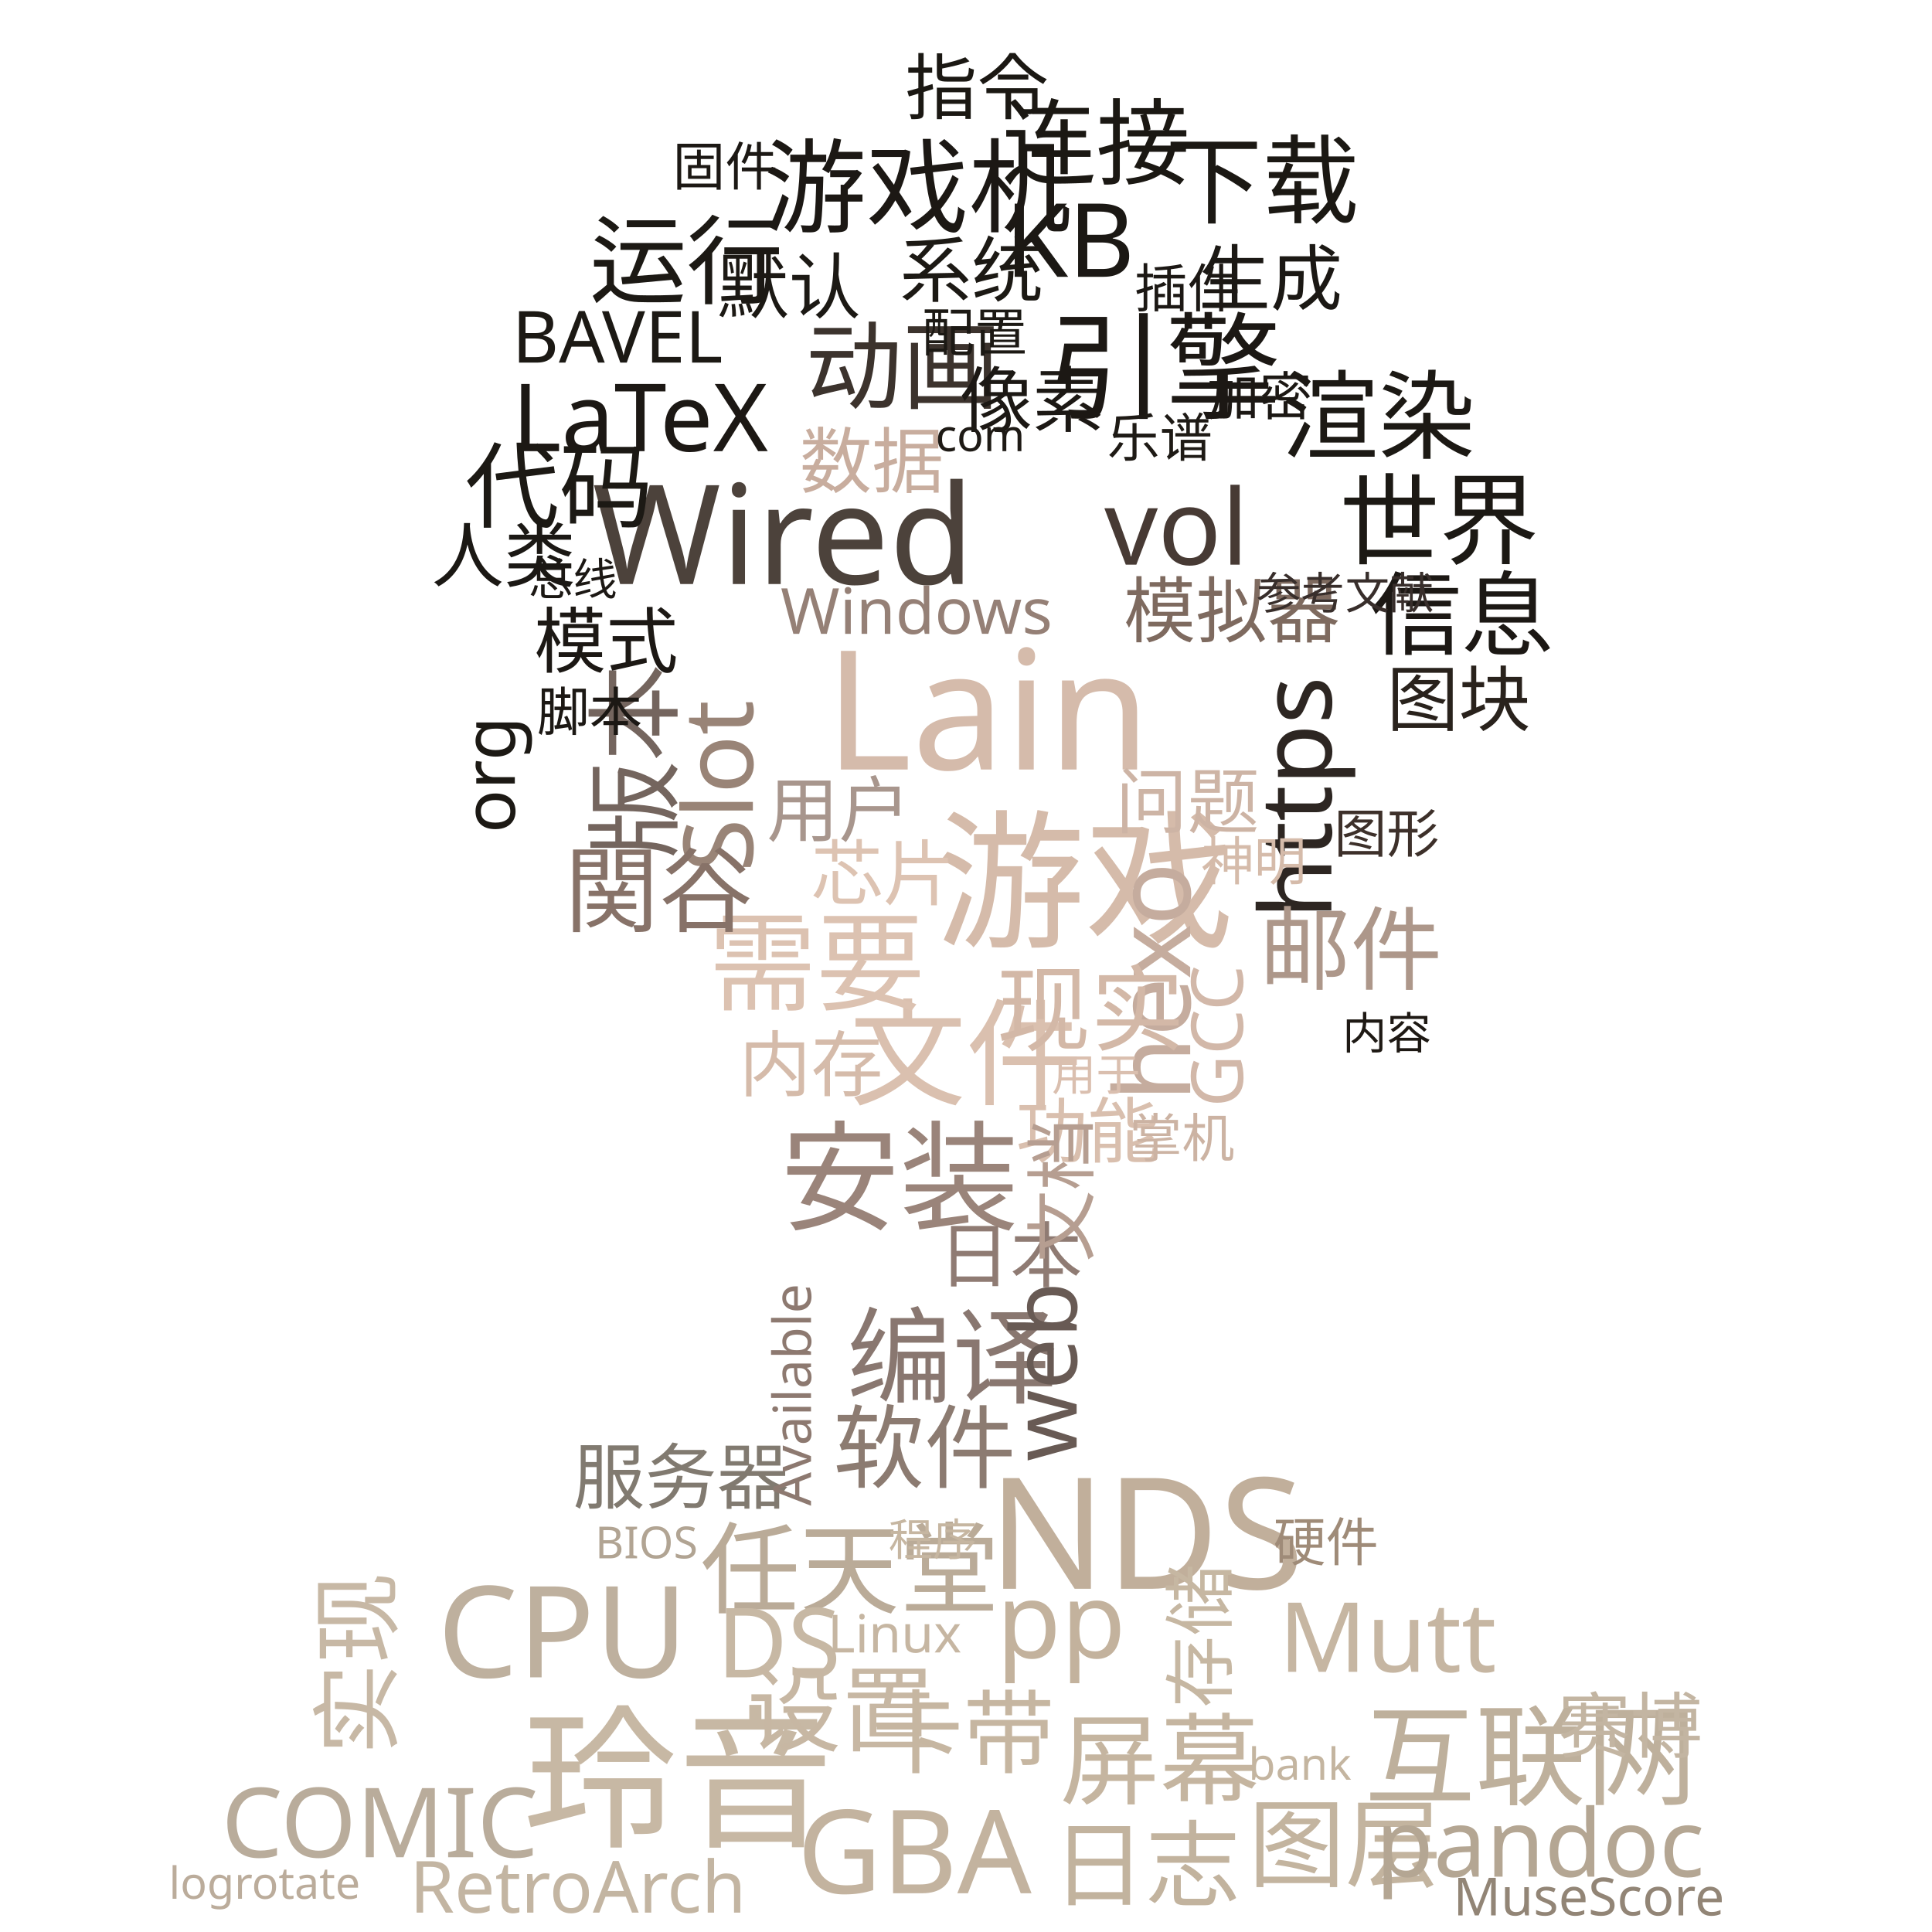
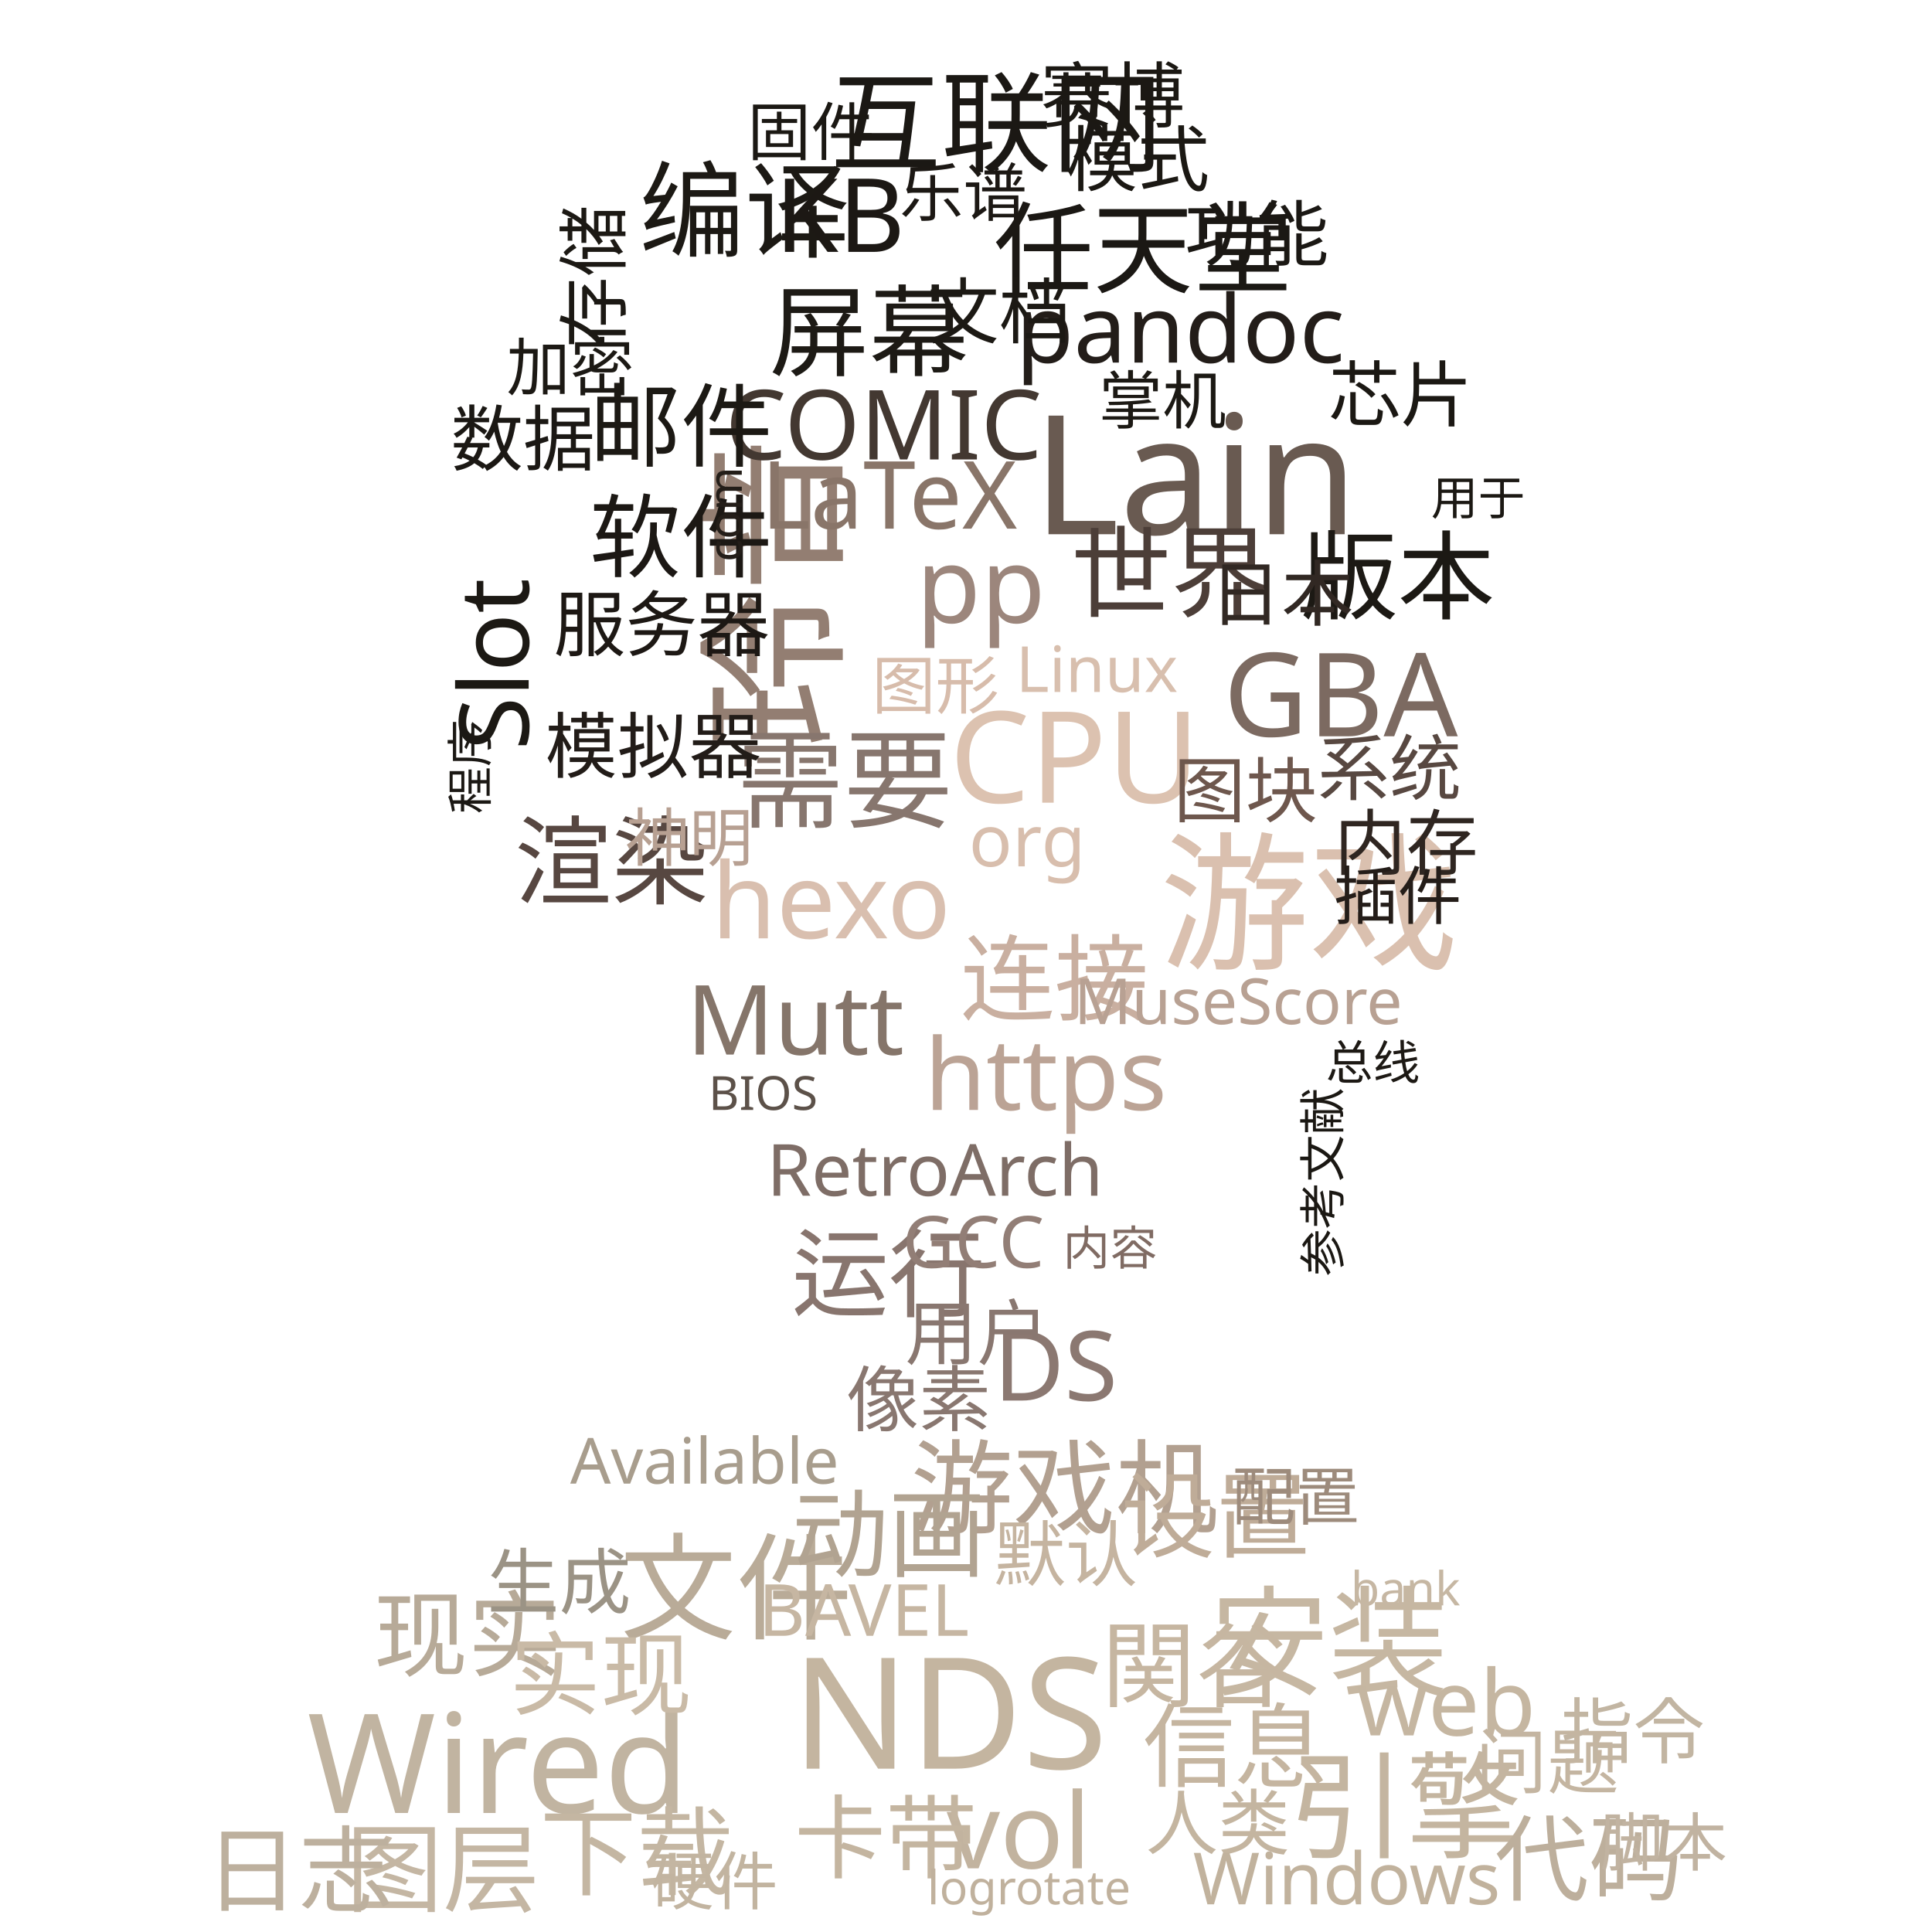
<svg xmlns="http://www.w3.org/2000/svg" width="698" height="698">
  <style>text{font-family:'Droid Sans Mono';font-weight:normal;font-style:normal;}</style>
-   <text transform="translate(298,278)" font-size="60" style="fill:rgb(213, 187, 171)">Lain</text>
-   <text transform="translate(357,574)" font-size="56" style="fill:rgb(193, 175, 155)">NDS</text>
-   <text transform="translate(189,663)" font-size="56" style="fill:rgb(199, 184, 164)">玲音</text>
-   <text transform="translate(338,338)" font-size="54" style="fill:rgb(213, 187, 170)">游戏</text>
-   <text transform="translate(214,211)" font-size="50" style="fill:rgb(76, 66, 59)">Wired</text>
-   <text transform="translate(158,606)" font-size="46" style="fill:rgb(190, 176, 158)">CPU</text>
-   <text transform="translate(282,441)" font-size="43" style="fill:rgb(154, 132, 122)">安装</text>
-   <text transform="translate(307,396)" font-size="42" style="fill:rgb(218, 192, 175)">文件</text>
-   <text transform="translate(379,148)" font-size="42" style="fill:rgb(28, 24, 20)">引擎</text>
-   <text transform="translate(288,684)" font-size="42" style="fill:rgb(195, 179, 159)">GBA</text>
-   <text transform="translate(493,649)" font-size="40" style="fill:rgb(190, 176, 156)">互联网</text>
-   <text transform="translate(256,362)" font-size="39" style="fill:rgb(220, 194, 177)">需要</text>
-   <text transform="translate(399,204)" font-size="38" style="fill:rgb(71, 58, 52)">vol</text>
-   <text transform="translate(360,599)" font-size="38" style="fill:rgb(195, 178, 157)">pp</text>
-   <text transform="translate(306,504)" font-size="38" style="fill:rgb(137, 119, 112)">编译</text>
-   <text transform="translate(430,398) rotate(-90)" font-size="38" style="fill:rgb(197, 172, 158)">hexo</text>
-   <text transform="translate(363,100)" font-size="37" style="fill:rgb(27, 24, 20)">KB</text>
-   <text transform="translate(276,81)" font-size="37" style="fill:rgb(28, 24, 20)">游戏机</text>
-   <text transform="translate(383,649)" font-size="36" style="fill:rgb(197, 181, 160)">屏幕</text>
-   <text transform="translate(484,201)" font-size="36" style="fill:rgb(28, 25, 20)">世界</text>
-   <text transform="translate(253,580)" font-size="36" style="fill:rgb(186, 171, 152)">任天堂</text>
-   <text transform="translate(481,332) rotate(-90)" font-size="36" style="fill:rgb(45, 38, 34)">https</text>
-   <text transform="translate(242,310) rotate(-90)" font-size="35" style="fill:rgb(116, 101, 94)">版本</text>
-   <text transform="translate(80,671)" font-size="35" style="fill:rgb(185, 172, 155)">COMIC</text>
-   <text transform="translate(421,78)" font-size="35" style="fill:rgb(27, 24, 19)">下载</text>
-   <text transform="translate(463,163)" font-size="35" style="fill:rgb(28, 25, 20)">渲染</text>
-   <text transform="translate(451,679)" font-size="35" style="fill:rgb(195, 180, 159)">图层</text>
-   <text transform="translate(259,606)" font-size="35" style="fill:rgb(199, 184, 164)">DS</text>
-   <text transform="translate(213,107)" font-size="35" style="fill:rgb(28, 25, 20)">运行</text>
-   <text transform="translate(291,145)" font-size="35" style="fill:rgb(60, 51, 45)">动画</text>
-   <text transform="translate(462,604)" font-size="35" style="fill:rgb(198, 182, 162)">Mutt</text>
-   <text transform="translate(272,315) rotate(-90)" font-size="35" style="fill:rgb(153, 132, 119)">Slot</text>
-   <text transform="translate(270,630)" font-size="34" style="fill:rgb(199, 183, 163)">设置</text>
-   <text transform="translate(497,678)" font-size="34" style="fill:rgb(180, 166, 147)">pandoc</text>
-   <text transform="translate(360,377)" font-size="34" style="fill:rgb(211, 184, 167)">现实</text>
-   <text transform="translate(185,163)" font-size="34" style="fill:rgb(28, 24, 20)">LaTeX</text>
-   <text transform="translate(168,188)" font-size="34" style="fill:rgb(28, 25, 20)">代码</text>
-   <text transform="translate(380,686)" font-size="34" style="fill:rgb(194, 179, 158)">日志</text>
-   <text transform="translate(362,64)" font-size="34" style="fill:rgb(27, 24, 19)">连接</text>
-   <text transform="translate(204,334)" font-size="34" style="fill:rgb(135, 114, 104)">関谷</text>
-   <text transform="translate(315,638)" font-size="33" style="fill:rgb(198, 182, 161)">卡带</text>
-   <text transform="translate(495,234)" font-size="33" style="fill:rgb(28, 24, 20)">信息</text>
-   <text transform="translate(141,634) rotate(-90)" font-size="33" style="fill:rgb(199, 184, 165)">实现</text>
-   <text transform="translate(455,355)" font-size="33" style="fill:rgb(173, 151, 138)">邮件</text>
-   <text transform="translate(301,535)" font-size="33" style="fill:rgb(140, 123, 113)">软件</text>
-   <text transform="translate(389,528) rotate(-90)" font-size="33" style="fill:rgb(104, 90, 84)">web</text>
-   <text transform="translate(148,691)" font-size="26" style="fill:rgb(195, 181, 162)">RetroArch</text>
-   <text transform="translate(433,110)" font-size="26" style="fill:rgb(27, 24, 20)">生成</text>
-   <text transform="translate(156,210)" font-size="26" style="fill:rgb(27, 24, 20)">人类</text>
-   <text transform="translate(325,107)" font-size="26" style="fill:rgb(28, 25, 20)">系统</text>
-   <text transform="translate(339,463)" font-size="26" style="fill:rgb(143, 123, 115)">日本</text>
-   <text transform="translate(563,633)" font-size="26" style="fill:rgb(195, 181, 162)">赛博</text>
-   <text transform="translate(367,418)" font-size="26" style="fill:rgb(217, 191, 174)">功能</text>
-   <text transform="translate(193,241)" font-size="26" style="fill:rgb(28, 24, 20)">模式</text>
-   <text transform="translate(185,131)" font-size="26" style="fill:rgb(28, 25, 20)">BAVEL</text>
-   <text transform="translate(186,301) rotate(-90)" font-size="26" style="fill:rgb(28, 25, 20)">org</text>
-   <text transform="translate(406,230)" font-size="26" style="fill:rgb(126, 106, 95)">模拟器</text>
-   <text transform="translate(289,176)" font-size="26" style="fill:rgb(200, 173, 158)">数据</text>
-   <text transform="translate(443,617) rotate(-90)" font-size="26" style="fill:rgb(198, 183, 162)">存储</text>
-   <text transform="translate(327,41)" font-size="26" style="fill:rgb(27, 24, 19)">指令</text>
-   <text transform="translate(393,456) rotate(-90)" font-size="26" style="fill:rgb(182, 158, 145)">文档</text>
-   <text transform="translate(267,394)" font-size="26" style="fill:rgb(213, 187, 170)">内存</text>
-   <text transform="translate(277,302)" font-size="26" style="fill:rgb(168, 150, 141)">用户</text>
-   <text transform="translate(259,113)" font-size="26" style="fill:rgb(28, 25, 20)">默认</text>
-   <text transform="translate(293,325)" font-size="26" style="fill:rgb(221, 195, 178)">芯片</text>
-   <text transform="translate(207,543)" font-size="26" style="fill:rgb(129, 122, 112)">服务器</text>
-   <text transform="translate(347,154)" font-size="26" style="fill:rgb(28, 24, 20)">像素</text>
-   <text transform="translate(403,299)" font-size="26" style="fill:rgb(205, 180, 165)">问题</text>
-   <text transform="translate(449,400) rotate(-90)" font-size="26" style="fill:rgb(210, 184, 169)">GCC</text>
-   <text transform="translate(501,262)" font-size="26" style="fill:rgb(41, 34, 28)">图块</text>
-   <text transform="translate(282,229)" font-size="23" style="fill:rgb(149, 128, 118)">Windows</text>
-   <text transform="translate(525,692)" font-size="19" style="fill:rgb(146, 133, 118)">MuseScore</text>
-   <text transform="translate(293,544) rotate(-90)" font-size="19" style="fill:rgb(141, 121, 112)">Available</text>
-   <text transform="translate(243,67)" font-size="19" style="fill:rgb(28, 24, 20)">固件</text>
-   <text transform="translate(434,318)" font-size="19" style="fill:rgb(213, 187, 170)">神明</text>
-   <text transform="translate(410,111)" font-size="19" style="fill:rgb(28, 24, 20)">插件</text>
-   <text transform="translate(333,127)" font-size="19" style="fill:rgb(28, 25, 20)">配置</text>
-   <text transform="translate(460,564)" font-size="19" style="fill:rgb(159, 139, 120)">硬件</text>
-   <text transform="translate(482,308)" font-size="19" style="fill:rgb(61, 48, 42)">图形</text>
-   <text transform="translate(436,150)" font-size="19" style="fill:rgb(28, 24, 20)">加密</text>
-   <text transform="translate(400,165)" font-size="19" style="fill:rgb(30, 26, 21)">乐谱</text>
-   <text transform="translate(194,264)" font-size="19" style="fill:rgb(28, 24, 20)">脚本</text>
-   <text transform="translate(408,418)" font-size="19" style="fill:rgb(204, 179, 163)">掌机</text>
-   <text transform="translate(299,597)" font-size="19" style="fill:rgb(198, 182, 162)">Linux</text>
-   <text transform="translate(61,686)" font-size="16" style="fill:rgb(187, 172, 155)">logrotate</text>
-   <text transform="translate(451,643)" font-size="16" style="fill:rgb(196, 181, 160)">bank</text>
-   <text transform="translate(215,563)" font-size="16" style="fill:rgb(177, 164, 147)">BIOS</text>
-   <text transform="translate(321,562)" font-size="16" style="fill:rgb(198, 182, 161)">程序</text>
-   <text transform="translate(454,220)" font-size="16" style="fill:rgb(56, 46, 43)">参考文献</text>
-   <text transform="translate(485,379)" font-size="16" style="fill:rgb(30, 25, 20)">内容</text>
-   <text transform="translate(380,394)" font-size="16" style="fill:rgb(218, 191, 175)">用于</text>
-   <text transform="translate(191,215)" font-size="16" style="fill:rgb(28, 24, 20)">总线</text>
-   <text transform="translate(338,163)" font-size="16" style="fill:rgb(30, 26, 21)">com</text>
+   <text transform="translate(373,193)" font-size="60" style="fill:rgb(105, 90, 81)">Lain</text>
+   <text transform="translate(286,639)" font-size="56" style="fill:rgb(196, 181, 160)">NDS</text>
+   <text transform="translate(300,270) rotate(-90)" font-size="56" style="fill:rgb(147, 126, 114)">玲音</text>
+   <text transform="translate(419,346)" font-size="54" style="fill:rgb(218, 192, 175)">游戏</text>
+   <text transform="translate(111,655)" font-size="50" style="fill:rgb(193, 180, 161)">Wired</text>
+   <text transform="translate(343,290)" font-size="46" style="fill:rgb(220, 194, 176)">CPU</text>
+   <text transform="translate(437,609)" font-size="43" style="fill:rgb(198, 183, 162)">安装</text>
+   <text transform="translate(224,589)" font-size="42" style="fill:rgb(185, 171, 152)">文件</text>
+   <text transform="translate(466,668)" font-size="42" style="fill:rgb(196, 181, 160)">引擎</text>
+   <text transform="translate(442,266)" font-size="42" style="fill:rgb(124, 106, 97)">GBA</text>
+   <text transform="translate(300,59)" font-size="40" style="fill:rgb(27, 24, 20)">互联网</text>
+   <text transform="translate(266,296)" font-size="39" style="fill:rgb(135, 118, 110)">需要</text>
+   <text transform="translate(342,675)" font-size="38" style="fill:rgb(194, 179, 159)">vol</text>
+   <text transform="translate(331,225)" font-size="38" style="fill:rgb(156, 134, 124)">pp</text>
+   <text transform="translate(231,90)" font-size="38" style="fill:rgb(28, 25, 20)">编译</text>
+   <text transform="translate(257,339)" font-size="38" style="fill:rgb(217, 191, 175)">hexo</text>
+   <text transform="translate(280,91)" font-size="37" style="fill:rgb(28, 24, 20)">KB</text>
+   <text transform="translate(329,551)" font-size="37" style="fill:rgb(178, 160, 144)">游戏机</text>
+   <text transform="translate(278,133)" font-size="36" style="fill:rgb(29, 26, 21)">屏幕</text>
+   <text transform="translate(387,220)" font-size="36" style="fill:rgb(76, 62, 56)">世界</text>
+   <text transform="translate(359,103)" font-size="36" style="fill:rgb(27, 24, 20)">任天堂</text>
+   <text transform="translate(334,401)" font-size="36" style="fill:rgb(187, 163, 149)">https</text>
+   <text transform="translate(470,221)" font-size="35" style="fill:rgb(28, 25, 20)">版本</text>
+   <text transform="translate(262,166)" font-size="35" style="fill:rgb(67, 56, 49)">COMIC</text>
+   <text transform="translate(195,682)" font-size="35" style="fill:rgb(196, 182, 162)">下载</text>
+   <text transform="translate(186,324)" font-size="35" style="fill:rgb(87, 71, 65)">渲染</text>
+   <text transform="translate(125,688)" font-size="35" style="fill:rgb(196, 182, 163)">图层</text>
+   <text transform="translate(359,506)" font-size="35" style="fill:rgb(139, 120, 113)">DS</text>
+   <text transform="translate(286,473)" font-size="35" style="fill:rgb(136, 117, 110)">运行</text>
+   <text transform="translate(286,567)" font-size="35" style="fill:rgb(177, 163, 145)">动画</text>
+   <text transform="translate(248,381)" font-size="35" style="fill:rgb(133, 117, 106)">Mutt</text>
+   <text transform="translate(191,271) rotate(-90)" font-size="35" style="fill:rgb(28, 25, 20)">Slot</text>
+   <text transform="translate(405,560)" font-size="34" style="fill:rgb(191, 172, 152)">设置</text>
+   <text transform="translate(367,131)" font-size="34" style="fill:rgb(35, 29, 25)">pandoc</text>
+   <text transform="translate(135,603)" font-size="34" style="fill:rgb(183, 170, 152)">现实</text>
+   <text transform="translate(275,191)" font-size="34" style="fill:rgb(137, 117, 105)">LaTeX</text>
+   <text transform="translate(540,684)" font-size="34" style="fill:rgb(189, 175, 156)">代码</text>
+   <text transform="translate(74,688)" font-size="34" style="fill:rgb(189, 176, 158)">日志</text>
+   <text transform="translate(347,366)" font-size="34" style="fill:rgb(201, 175, 160)">连接</text>
+   <text transform="translate(398,614)" font-size="34" style="fill:rgb(198, 182, 161)">関谷</text>
+   <text transform="translate(287,676)" font-size="33" style="fill:rgb(196, 181, 160)">卡带</text>
+   <text transform="translate(413,643)" font-size="33" style="fill:rgb(197, 181, 160)">信息</text>
+   <text transform="translate(184,617)" font-size="33" style="fill:rgb(201, 186, 166)">实现</text>
+   <text transform="translate(213,166)" font-size="33" style="fill:rgb(28, 25, 20)">邮件</text>
+   <text transform="translate(213,206)" font-size="33" style="fill:rgb(28, 24, 20)">软件</text>
+   <text transform="translate(490,627)" font-size="33" style="fill:rgb(197, 182, 161)">web</text>
+   <text transform="translate(277,432)" font-size="26" style="fill:rgb(126, 109, 102)">RetroArch</text>
+   <text transform="translate(176,581)" font-size="26" style="fill:rgb(155, 147, 133)">生成</text>
+   <text transform="translate(414,668)" font-size="26" style="fill:rgb(196, 181, 160)">人类</text>
+   <text transform="translate(476,287)" font-size="26" style="fill:rgb(88, 72, 65)">系统</text>
+   <text transform="translate(437,224)" font-size="26" style="fill:rgb(49, 40, 35)">日本</text>
+   <text transform="translate(376,44)" font-size="26" style="fill:rgb(27, 24, 19)">赛博</text>
+   <text transform="translate(428,94)" font-size="26" style="fill:rgb(27, 24, 20)">功能</text>
+   <text transform="translate(385,67)" font-size="26" style="fill:rgb(27, 24, 19)">模式</text>
+   <text transform="translate(274,591)" font-size="26" style="fill:rgb(198, 182, 162)">BAVEL</text>
+   <text transform="translate(350,313)" font-size="26" style="fill:rgb(216, 190, 173)">org</text>
+   <text transform="translate(197,279)" font-size="26" style="fill:rgb(34, 28, 24)">模拟器</text>
+   <text transform="translate(163,168)" font-size="26" style="fill:rgb(27, 24, 20)">数据</text>
+   <text transform="translate(224,126) rotate(-90)" font-size="26" style="fill:rgb(28, 25, 20)">存储</text>
+   <text transform="translate(564,635)" font-size="26" style="fill:rgb(194, 181, 162)">指令</text>
+   <text transform="translate(335,122)" font-size="26" style="fill:rgb(28, 25, 20)">文档</text>
+   <text transform="translate(482,314)" font-size="26" style="fill:rgb(47, 38, 33)">内存</text>
+   <text transform="translate(327,491)" font-size="26" style="fill:rgb(137, 119, 112)">用户</text>
+   <text transform="translate(359,571)" font-size="26" style="fill:rgb(197, 180, 160)">默认</text>
+   <text transform="translate(480,152)" font-size="26" style="fill:rgb(27, 24, 19)">芯片</text>
+   <text transform="translate(200,235)" font-size="26" style="fill:rgb(29, 24, 20)">服务器</text>
+   <text transform="translate(306,515)" font-size="26" style="fill:rgb(137, 119, 112)">像素</text>
+   <text transform="translate(533,646)" font-size="26" style="fill:rgb(196, 181, 161)">问题</text>
+   <text transform="translate(326,458)" font-size="26" style="fill:rgb(146, 126, 118)">GCC</text>
+   <text transform="translate(424,295)" font-size="26" style="fill:rgb(110, 87, 77)">图块</text>
+   <text transform="translate(431,688)" font-size="26" style="fill:rgb(193, 178, 157)">Windows</text>
+   <text transform="translate(388,370)" font-size="23" style="fill:rgb(184, 161, 147)">MuseScore</text>
+   <text transform="translate(206,536)" font-size="23" style="fill:rgb(168, 157, 141)">Available</text>
+   <text transform="translate(270,56)" font-size="23" style="fill:rgb(27, 24, 19)">固件</text>
+   <text transform="translate(226,311)" font-size="23" style="fill:rgb(183, 160, 146)">神明</text>
+   <text transform="translate(482,332)" font-size="23" style="fill:rgb(36, 29, 25)">插件</text>
+   <text transform="translate(445,549)" font-size="23" style="fill:rgb(157, 139, 124)">配置</text>
+   <text transform="translate(235,688)" font-size="23" style="fill:rgb(194, 180, 160)">硬件</text>
+   <text transform="translate(315,256)" font-size="23" style="fill:rgb(215, 188, 171)">图形</text>
+   <text transform="translate(183,141)" font-size="23" style="fill:rgb(28, 25, 20)">加密</text>
+   <text transform="translate(325,78)" font-size="23" style="fill:rgb(28, 24, 20)">乐谱</text>
+   <text transform="translate(578,674)" font-size="23" style="fill:rgb(193, 179, 161)">脚本</text>
+   <text transform="translate(397,153)" font-size="23" style="fill:rgb(28, 25, 20)">掌机</text>
+   <text transform="translate(367,250)" font-size="23" style="fill:rgb(216, 191, 174)">Linux</text>
+   <text transform="translate(335,688)" font-size="17" style="fill:rgb(192, 177, 157)">logrotate</text>
+   <text transform="translate(488,580)" font-size="17" style="fill:rgb(198, 183, 163)">bank</text>
+   <text transform="translate(256,401)" font-size="17" style="fill:rgb(92, 81, 73)">BIOS</text>
+   <text transform="translate(176,294) rotate(-90)" font-size="17" style="fill:rgb(27, 24, 20)">程序</text>
+   <text transform="translate(484,461) rotate(-90)" font-size="17" style="fill:rgb(27, 24, 19)">参考文献</text>
+   <text transform="translate(384,457)" font-size="17" style="fill:rgb(128, 107, 99)">内容</text>
+   <text transform="translate(517,186)" font-size="17" style="fill:rgb(27, 24, 19)">用于</text>
+   <text transform="translate(479,390)" font-size="17" style="fill:rgb(29, 25, 20)">总线</text>
+   <text transform="translate(268,203) rotate(-90)" font-size="17" style="fill:rgb(36, 30, 25)">com</text>
</svg>
